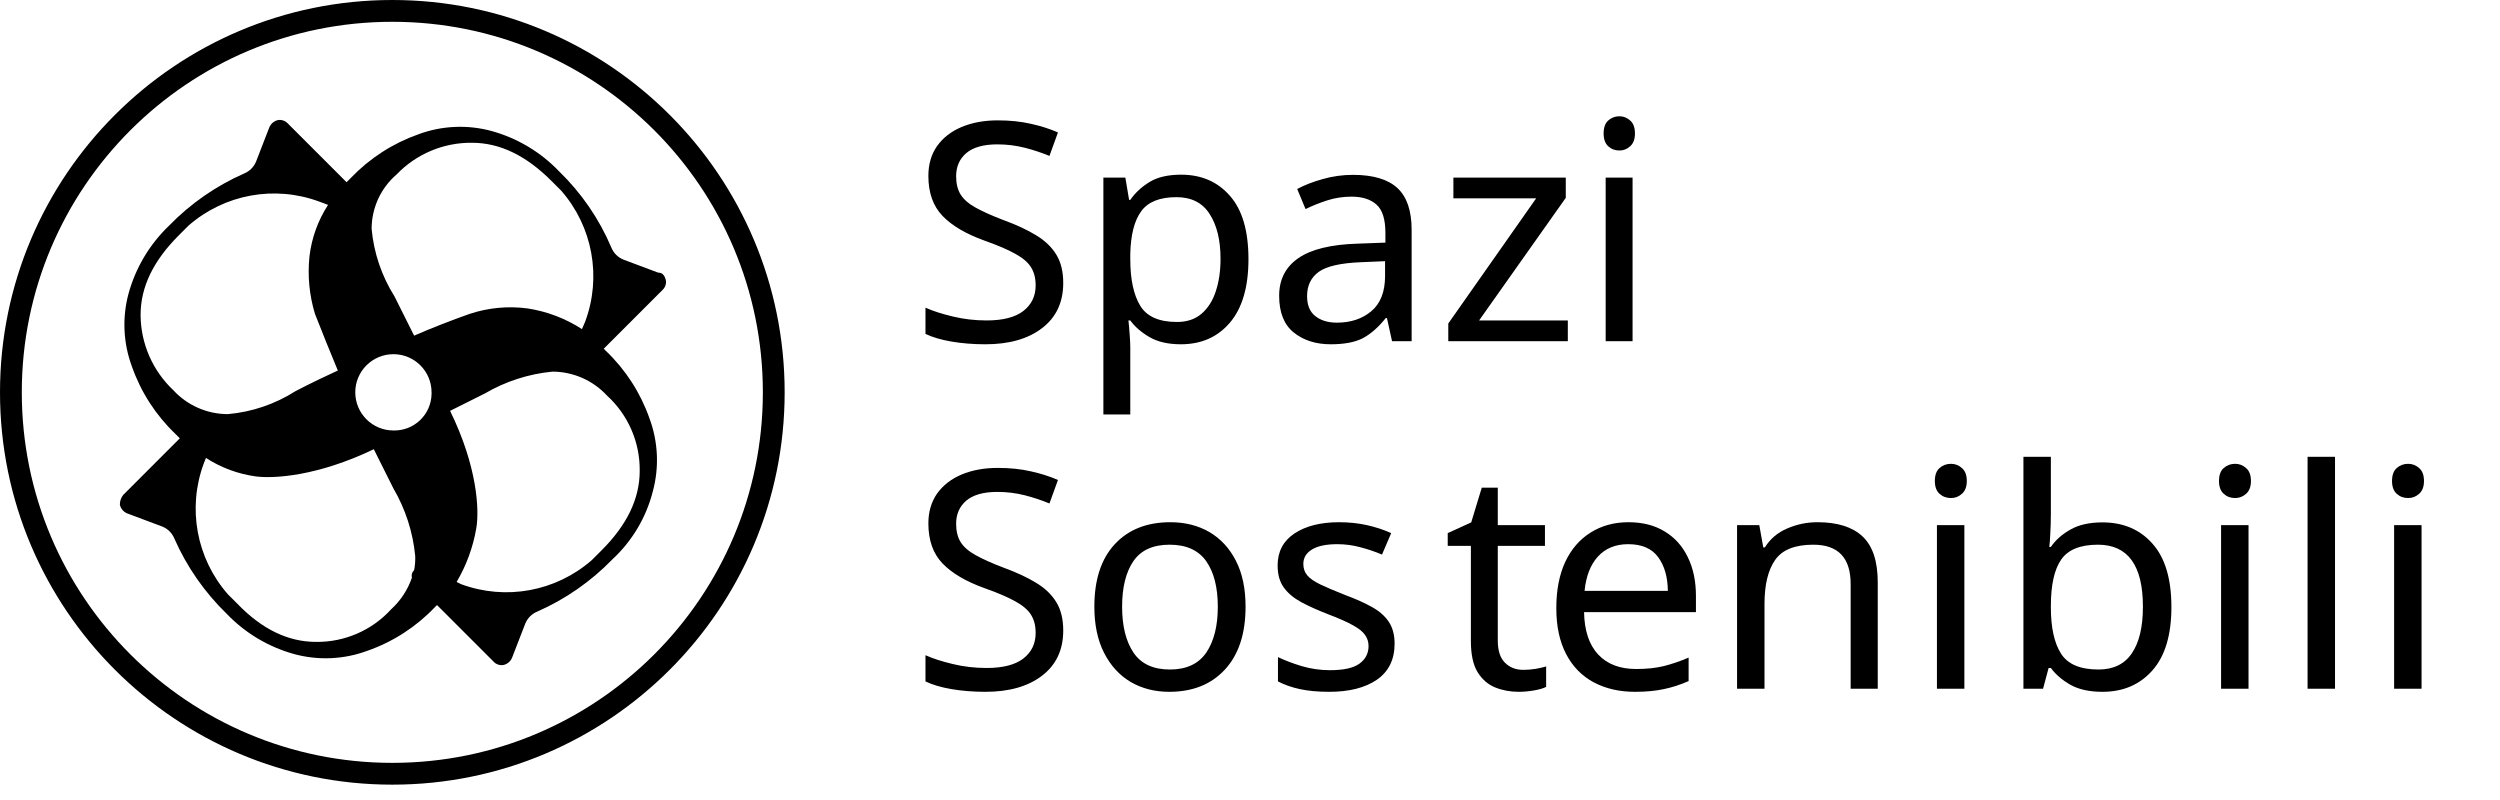
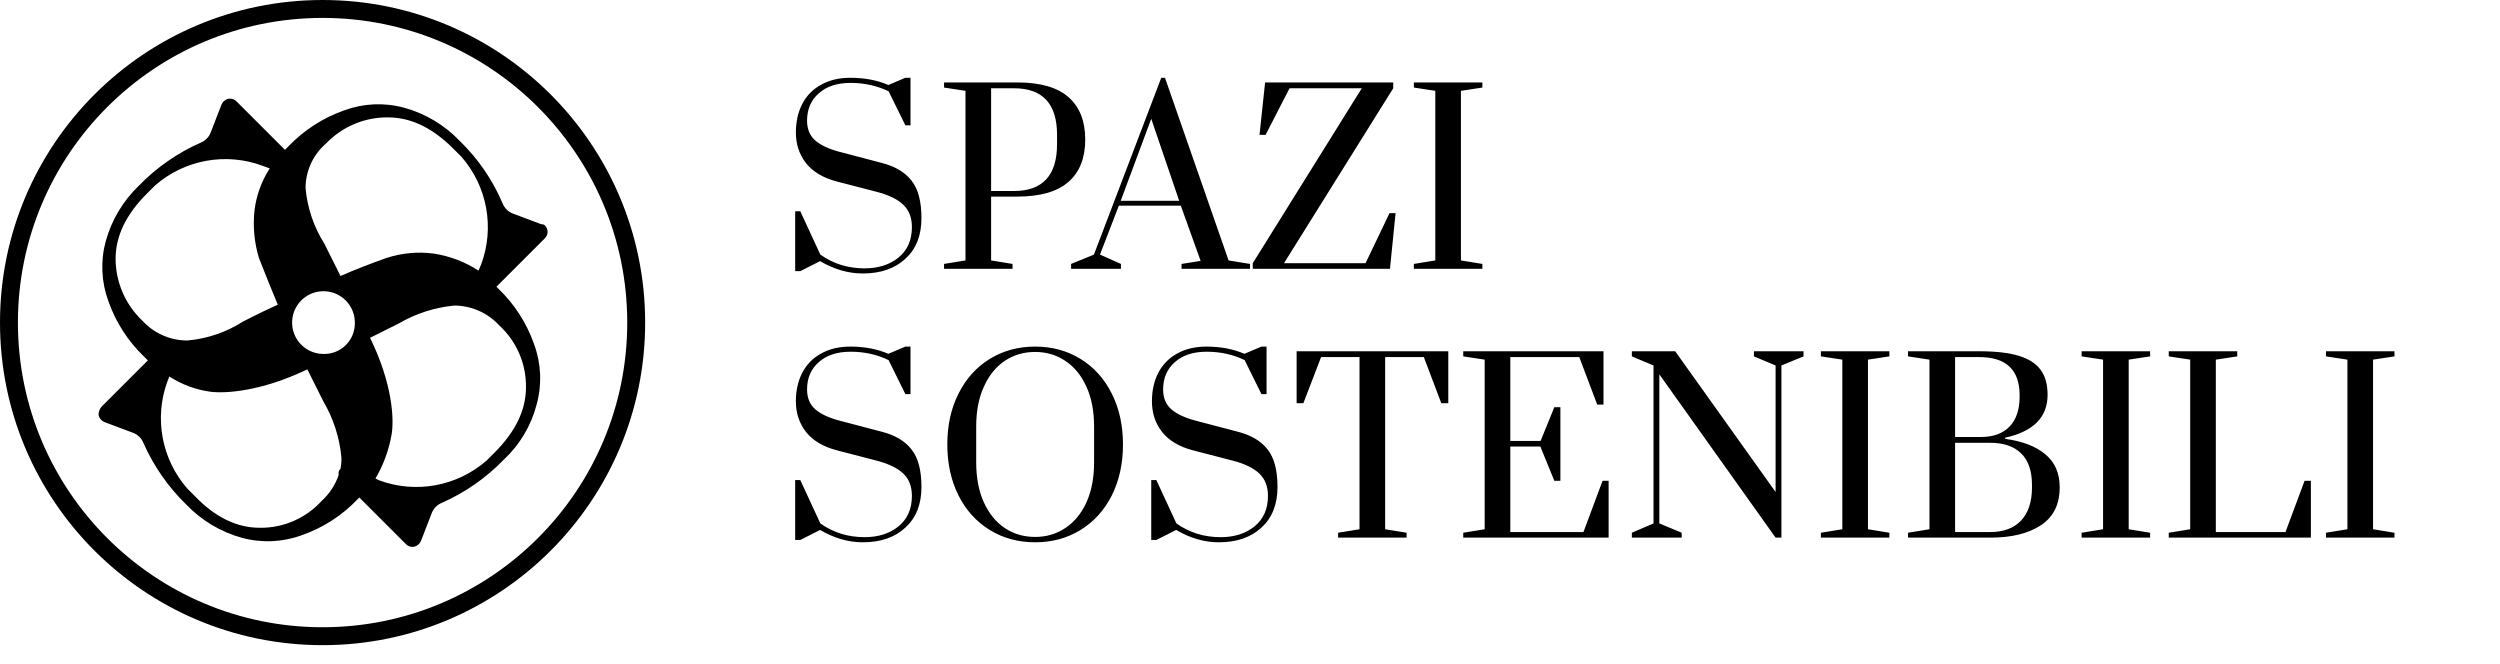
- <svg xmlns="http://www.w3.org/2000/svg" id="Livello_1" data-name="Livello 1" viewBox="0 0 229.4 73.34">
-   <defs>
-     <style>.cls-1{fill:none;stroke:#000;stroke-miterlimit:10;stroke-width:2px;}.cls-2,.cls-3,.cls-4,.cls-5,.cls-6{isolation:isolate;}.cls-2,.cls-4,.cls-5,.cls-6{font-size:28px;font-family:Prata-Regular, Prata;}.cls-4{letter-spacing:-0.03em;}.cls-5{letter-spacing:0.01em;}.cls-6{letter-spacing:0.02em;}</style>
-   </defs>
-   <g id="LogoHome">
-     <path d="M41.3,46.38c2.5,5.1,2.7,9.1,2.4,10.8a14.54,14.54,0,0,1-1.8,4.9l.4.2a11.93,11.93,0,0,0,12-2.2l.9-.9c2.3-2.3,3.5-4.7,3.5-7.3a9.2,9.2,0,0,0-3-6.9,6.84,6.84,0,0,0-5-2.2,15.14,15.14,0,0,0-6.2,2Zm-7.2-16.7a14,14,0,0,0,2.1,6.2l1.8,3.6c1.6-.7,3.4-1.4,5.1-2h0a11.91,11.91,0,0,1,5.3-.5,12.7,12.7,0,0,1,5,1.9l.3-.7a11.93,11.93,0,0,0-2.2-12l-.9-.9c-2.3-2.3-4.7-3.5-7.3-3.5a9.44,9.44,0,0,0-6.9,2.9A6.59,6.59,0,0,0,34.1,29.68ZM15.9,44.48a6.8,6.8,0,0,0,5,2.2,13.76,13.76,0,0,0,6.2-2.1s1.5-.8,3.9-1.9c-.7-1.7-1.4-3.4-2.1-5.2h0a13.39,13.39,0,0,1-.5-5.3,11.07,11.07,0,0,1,1.7-4.7l-.8-.3a11.93,11.93,0,0,0-12,2.2l-.9.9c-2.3,2.3-3.5,4.7-3.5,7.3A9.55,9.55,0,0,0,15.9,44.48ZM29,67.58a9.18,9.18,0,0,0,6.9-3,7,7,0,0,0,1.9-2.9A.66.66,0,0,1,38,61a5.66,5.66,0,0,0,.1-1.3,15.14,15.14,0,0,0-2-6.2l-1.8-3.6c-5.2,2.5-9.2,2.7-10.8,2.5a11.2,11.2,0,0,1-4.6-1.7l-.2.5a11.93,11.93,0,0,0,2.2,12l.9.9C24,66.38,26.4,67.58,29,67.58Zm32.1-33.2a1,1,0,0,1-.3.9l-5.4,5.4.2.2a15.79,15.79,0,0,1,4,6.2,11,11,0,0,1,.3,6.7A12.8,12.8,0,0,1,56.2,60a21.92,21.92,0,0,1-6.9,4.8,2,2,0,0,0-1.1,1.1L47,69a1.13,1.13,0,0,1-.8.7,1,1,0,0,1-.9-.3l-5.2-5.2-.2.2a15.68,15.68,0,0,1-6.2,4,11,11,0,0,1-6.7.3A13.56,13.56,0,0,1,20.8,65a21.92,21.92,0,0,1-4.8-6.9A2,2,0,0,0,14.9,57l-3.2-1.2A1.13,1.13,0,0,1,11,55a1.42,1.42,0,0,1,.3-.9l5.2-5.2-.4-.4a15.79,15.79,0,0,1-4-6.2,11,11,0,0,1-.3-6.7,13.61,13.61,0,0,1,3.7-6.2,21.92,21.92,0,0,1,6.9-4.8,2,2,0,0,0,1.1-1.1l1.2-3.1a1.13,1.13,0,0,1,.8-.7,1,1,0,0,1,.9.3l5.4,5.4.4-.4a15.91,15.91,0,0,1,6.2-4,11,11,0,0,1,6.7-.3,13.56,13.56,0,0,1,6.2,3.7,21.33,21.33,0,0,1,4.8,7,2,2,0,0,0,1.1,1.1l3.2,1.2C60.8,33.68,61,34,61.1,34.38ZM39.6,44.68a3.5,3.5,0,1,0-3.5,3.5h0a3.41,3.41,0,0,0,3.5-3.34Z" transform="translate(0 -8.68)" />
-     <circle class="cls-1" cx="36" cy="36" r="35" />
-   </g>
-   <text class="cls-2" transform="translate(83.5 31.31)">Spazi</text>
-   <g class="cls-3">
-     <text class="cls-2" transform="translate(83.5 63.2)">Sos</text>
-     <text class="cls-4" transform="translate(132.39 63.2)">t</text>
-     <text class="cls-2" transform="translate(141.26 63.2)">e</text>
-   </g>
-   <g class="cls-3">
-     <text class="cls-5" transform="translate(156.97 63.2) scale(1.02 1)">n</text>
-     <text class="cls-6" transform="translate(175.31 63.2) scale(1.02 1)">ibili</text>
-   </g>
+ <svg xmlns="http://www.w3.org/2000/svg" width="279" height="74" viewBox="0 0 279 74" fill="none">
+   <path d="M41.3 37.7C43.8 42.8 44 46.8 43.7 48.5C43.401 50.228 42.791 51.889 41.9 53.4L42.3 53.6C44.313 54.347 46.49 54.537 48.602 54.15C50.715 53.763 52.683 52.813 54.3 51.4L55.2 50.5C57.5 48.2 58.7 45.8 58.7 43.2C58.714 41.903 58.455 40.618 57.938 39.429C57.421 38.24 56.658 37.174 55.7 36.3C55.062 35.609 54.289 35.058 53.429 34.679C52.569 34.301 51.64 34.103 50.7 34.1C48.513 34.309 46.397 34.991 44.5 36.1L41.3 37.7ZM34.1 21C34.3 23.204 35.02 25.328 36.2 27.2L38 30.8C39.6 30.1 41.4 29.4 43.1 28.8C44.806 28.236 46.618 28.065 48.4 28.3C50.183 28.571 51.887 29.219 53.4 30.2L53.7 29.5C54.447 27.487 54.637 25.31 54.25 23.198C53.863 21.085 52.913 19.117 51.5 17.5L50.6 16.6C48.3 14.3 45.9 13.1 43.3 13.1C42.013 13.087 40.737 13.338 39.55 13.837C38.364 14.336 37.292 15.072 36.4 16C35.679 16.618 35.1 17.385 34.703 18.248C34.306 19.111 34.1 20.05 34.1 21V21ZM15.9 35.8C16.536 36.492 17.309 37.045 18.169 37.424C19.03 37.803 19.96 37.999 20.9 38C23.105 37.809 25.232 37.089 27.1 35.9C27.1 35.9 28.6 35.1 31 34C30.3 32.3 29.6 30.6 28.9 28.8C28.38 27.085 28.21 25.282 28.4 23.5C28.601 21.824 29.183 20.217 30.1 18.8L29.3 18.5C27.287 17.753 25.11 17.563 22.997 17.95C20.886 18.337 18.917 19.287 17.3 20.7L16.4 21.6C14.1 23.9 12.9 26.3 12.9 28.9C12.907 30.193 13.176 31.472 13.692 32.658C14.207 33.844 14.959 34.913 15.9 35.8V35.8ZM29 58.9C30.297 58.916 31.582 58.657 32.772 58.139C33.961 57.622 35.027 56.859 35.9 55.9C36.767 55.108 37.42 54.111 37.8 53C37.765 52.879 37.766 52.751 37.801 52.631C37.836 52.51 37.905 52.403 38 52.32C38.083 51.892 38.117 51.456 38.1 51.02C37.891 48.833 37.209 46.717 36.1 44.82L34.3 41.22C29.1 43.72 25.1 43.92 23.5 43.72C21.86 43.5 20.289 42.919 18.9 42.02L18.7 42.52C17.953 44.533 17.763 46.711 18.15 48.822C18.537 50.934 19.487 52.903 20.9 54.52L21.8 55.42C24 57.7 26.4 58.9 29 58.9ZM61.1 25.7C61.128 25.863 61.116 26.031 61.063 26.188C61.011 26.345 60.921 26.486 60.8 26.6L55.4 32L55.6 32.2C57.404 33.922 58.775 36.046 59.6 38.4C60.395 40.548 60.5 42.89 59.9 45.1C59.291 47.486 58.006 49.646 56.2 51.32C54.231 53.35 51.888 54.98 49.3 56.12C49.053 56.221 48.828 56.37 48.639 56.559C48.45 56.748 48.301 56.972 48.2 57.22L47 60.32C46.934 60.493 46.827 60.648 46.688 60.77C46.548 60.892 46.38 60.978 46.2 61.02C46.037 61.048 45.869 61.036 45.712 60.983C45.555 60.931 45.413 60.841 45.3 60.72L40.1 55.52L39.9 55.72C38.181 57.528 36.055 58.899 33.7 59.72C31.552 60.515 29.21 60.62 27 60.02C24.637 59.37 22.494 58.091 20.8 56.32C18.77 54.351 17.14 52.008 16 49.42C15.899 49.172 15.75 48.948 15.561 48.759C15.372 48.57 15.148 48.421 14.9 48.32L11.7 47.12C11.527 47.054 11.372 46.947 11.25 46.807C11.128 46.668 11.042 46.501 11 46.32C10.994 45.995 11.1 45.677 11.3 45.42L16.5 40.22L16.1 39.82C14.296 38.098 12.925 35.974 12.1 33.62C11.305 31.472 11.2 29.13 11.8 26.92C12.453 24.558 13.731 22.416 15.5 20.72C17.469 18.69 19.812 17.06 22.4 15.92C22.648 15.819 22.872 15.67 23.061 15.481C23.25 15.292 23.399 15.068 23.5 14.82L24.7 11.72C24.766 11.547 24.873 11.392 25.013 11.27C25.152 11.148 25.32 11.062 25.5 11.02C25.663 10.992 25.831 11.004 25.988 11.056C26.145 11.109 26.287 11.199 26.4 11.32L31.8 16.72L32.2 16.32C33.925 14.519 36.048 13.149 38.4 12.32C40.548 11.525 42.89 11.42 45.1 12.02C47.463 12.67 49.606 13.949 51.3 15.72C53.353 17.708 54.985 20.089 56.1 22.72C56.201 22.968 56.35 23.192 56.539 23.381C56.728 23.57 56.953 23.719 57.2 23.82L60.4 25.02C60.8 25 61 25.32 61.1 25.7V25.7ZM39.6 36C39.6 35.308 39.395 34.631 39.01 34.056C38.626 33.48 38.079 33.031 37.439 32.766C36.8 32.502 36.096 32.432 35.417 32.567C34.738 32.702 34.115 33.036 33.625 33.525C33.136 34.015 32.802 34.638 32.667 35.317C32.532 35.996 32.602 36.7 32.866 37.339C33.131 37.979 33.58 38.526 34.156 38.91C34.731 39.295 35.408 39.5 36.1 39.5V39.5C36.55 39.512 36.997 39.435 37.416 39.273C37.836 39.112 38.22 38.869 38.545 38.558C38.87 38.248 39.131 37.876 39.312 37.465C39.493 37.053 39.591 36.61 39.6 36.16V36Z" fill="black" />
+   <path d="M36 71C55.33 71 71 55.33 71 36C71 16.67 55.33 1 36 1C16.67 1 1 16.67 1 36C1 55.33 16.67 71 36 71Z" stroke="black" stroke-width="2" stroke-miterlimit="10" />
+   <path d="M96.282 30.52C94.67 30.52 93.084 30.061 91.524 29.142L89.314 30.26H88.742V23.578H89.314L91.55 28.414C92.989 29.437 94.635 29.948 96.49 29.948C98.015 29.948 99.272 29.549 100.26 28.752C101.265 27.937 101.768 26.802 101.768 25.346C101.768 24.289 101.447 23.457 100.806 22.85C100.165 22.226 99.125 21.732 97.686 21.368L93.37 20.25C91.862 19.851 90.727 19.175 89.964 18.222C89.201 17.251 88.82 16.107 88.82 14.79C88.82 13.594 89.054 12.537 89.522 11.618C90.007 10.682 90.709 9.963 91.628 9.46C92.547 8.94 93.639 8.68 94.904 8.68C96.481 8.68 97.894 8.949 99.142 9.486L101.04 8.68H101.612V13.984H101.04L99.168 10.188C97.868 9.564 96.455 9.252 94.93 9.252C93.422 9.252 92.235 9.642 91.368 10.422C90.501 11.185 90.068 12.199 90.068 13.464C90.068 14.4 90.371 15.137 90.978 15.674C91.602 16.211 92.512 16.636 93.708 16.948L98.362 18.17C99.87 18.551 100.988 19.21 101.716 20.146C102.461 21.065 102.834 22.469 102.834 24.358C102.834 26.282 102.236 27.79 101.04 28.882C99.861 29.974 98.275 30.52 96.282 30.52ZM105.356 29.454L107.748 29.064V10.136L105.356 9.772V9.2H113.52C116.086 9.2 117.992 9.746 119.24 10.838C120.488 11.93 121.112 13.507 121.112 15.57C121.112 17.633 120.488 19.21 119.24 20.302C117.992 21.394 116.086 21.94 113.52 21.94H110.608V29.064L113 29.454V30H105.356V29.454ZM113.156 21.316C116.363 21.316 117.966 19.574 117.966 16.09V15.05C117.966 11.583 116.363 9.85 113.156 9.85H110.608V21.316H113.156ZM119.534 30V29.454L122.082 28.414L129.596 8.68H130.012L137.11 29.064L139.502 29.454V30H131.858V29.454L133.99 29.116L131.78 22.954H124.864L122.758 28.414L125.098 29.454V30H119.534ZM125.072 22.408H131.598L128.478 13.256L125.072 22.408ZM139.807 30V29.376L151.975 9.85H143.915L141.237 15.05H140.561L141.185 9.2H155.485V9.85L143.291 29.376H152.391L155.069 23.786H155.745L155.121 30H139.807ZM157.788 30V29.454L160.18 29.064V10.136L157.788 9.772V9.2H165.432V9.772L163.04 10.136V29.064L165.432 29.454V30H157.788ZM96.282 60.52C94.67 60.52 93.084 60.061 91.524 59.142L89.314 60.26H88.742V53.578H89.314L91.55 58.414C92.989 59.437 94.635 59.948 96.49 59.948C98.015 59.948 99.272 59.549 100.26 58.752C101.265 57.937 101.768 56.802 101.768 55.346C101.768 54.289 101.447 53.457 100.806 52.85C100.165 52.226 99.125 51.732 97.686 51.368L93.37 50.25C91.862 49.851 90.727 49.175 89.964 48.222C89.201 47.251 88.82 46.107 88.82 44.79C88.82 43.594 89.054 42.537 89.522 41.618C90.007 40.682 90.709 39.963 91.628 39.46C92.547 38.94 93.639 38.68 94.904 38.68C96.481 38.68 97.894 38.949 99.142 39.486L101.04 38.68H101.612V43.984H101.04L99.168 40.188C97.868 39.564 96.455 39.252 94.93 39.252C93.422 39.252 92.235 39.642 91.368 40.422C90.501 41.185 90.068 42.199 90.068 43.464C90.068 44.4 90.371 45.137 90.978 45.674C91.602 46.211 92.512 46.636 93.708 46.948L98.362 48.17C99.87 48.551 100.988 49.21 101.716 50.146C102.461 51.065 102.834 52.469 102.834 54.358C102.834 56.282 102.236 57.79 101.04 58.882C99.861 59.974 98.275 60.52 96.282 60.52ZM115.522 60.52C113.633 60.52 111.943 60.061 110.452 59.142C108.962 58.223 107.8 56.941 106.968 55.294C106.136 53.63 105.72 51.732 105.72 49.6C105.72 47.468 106.136 45.579 106.968 43.932C107.8 42.268 108.962 40.977 110.452 40.058C111.943 39.139 113.633 38.68 115.522 38.68C117.412 38.68 119.102 39.139 120.592 40.058C122.083 40.977 123.244 42.268 124.076 43.932C124.908 45.579 125.324 47.468 125.324 49.6C125.324 51.732 124.908 53.63 124.076 55.294C123.244 56.941 122.083 58.223 120.592 59.142C119.102 60.061 117.412 60.52 115.522 60.52ZM115.522 59.922C116.77 59.922 117.888 59.593 118.876 58.934C119.882 58.275 120.67 57.322 121.242 56.074C121.814 54.809 122.1 53.318 122.1 51.602V47.598C122.1 45.882 121.814 44.4 121.242 43.152C120.67 41.887 119.882 40.925 118.876 40.266C117.888 39.607 116.77 39.278 115.522 39.278C114.257 39.278 113.13 39.607 112.142 40.266C111.154 40.925 110.374 41.887 109.802 43.152C109.23 44.4 108.944 45.882 108.944 47.598V51.602C108.944 53.318 109.23 54.809 109.802 56.074C110.374 57.322 111.154 58.275 112.142 58.934C113.13 59.593 114.257 59.922 115.522 59.922ZM136.018 60.52C134.406 60.52 132.82 60.061 131.26 59.142L129.05 60.26H128.478V53.578H129.05L131.286 58.414C132.725 59.437 134.372 59.948 136.226 59.948C137.752 59.948 139.008 59.549 139.996 58.752C141.002 57.937 141.504 56.802 141.504 55.346C141.504 54.289 141.184 53.457 140.542 52.85C139.901 52.226 138.861 51.732 137.422 51.368L133.106 50.25C131.598 49.851 130.463 49.175 129.7 48.222C128.938 47.251 128.556 46.107 128.556 44.79C128.556 43.594 128.79 42.537 129.258 41.618C129.744 40.682 130.446 39.963 131.364 39.46C132.283 38.94 133.375 38.68 134.64 38.68C136.218 38.68 137.63 38.949 138.878 39.486L140.776 38.68H141.348V43.984H140.776L138.904 40.188C137.604 39.564 136.192 39.252 134.666 39.252C133.158 39.252 131.971 39.642 131.104 40.422C130.238 41.185 129.804 42.199 129.804 43.464C129.804 44.4 130.108 45.137 130.714 45.674C131.338 46.211 132.248 46.636 133.444 46.948L138.098 48.17C139.606 48.551 140.724 49.21 141.452 50.146C142.198 51.065 142.57 52.469 142.57 54.358C142.57 56.282 141.972 57.79 140.776 58.882C139.598 59.974 138.012 60.52 136.018 60.52ZM149.331 60V59.454L151.723 59.064V39.85H147.433L145.457 44.998H144.703V39.2H161.629V44.998H160.849L158.899 39.85H154.583V59.064L156.975 59.454V60H149.331ZM163.298 60V59.454L165.69 59.064V40.136L163.298 39.772V39.2H178.95V45.154H178.248L176.246 39.85H168.55V49.21H171.93L173.464 45.44H174.14V53.656H173.464L171.904 49.834H168.55V59.376H176.714L178.846 53.656H179.522V60H163.298ZM182.114 60V59.454L184.532 58.414V40.786L182.114 39.772V39.2H186.95L198.156 54.904V40.786L195.738 39.772V39.2H201.276V39.772L198.806 40.786V60H198.156L185.182 41.774V58.414L187.678 59.454V60H182.114ZM203.212 60V59.454L205.604 59.064V40.136L203.212 39.772V39.2H210.856V39.772L208.464 40.136V59.064L210.856 59.454V60H203.212ZM212.936 59.454L215.328 59.064V40.136L212.936 39.772V39.2H220.866C222.738 39.2 224.229 39.373 225.338 39.72C226.448 40.067 227.254 40.595 227.756 41.306C228.259 41.999 228.51 42.918 228.51 44.062C228.51 46.558 226.933 48.153 223.778 48.846V48.976C225.702 49.236 227.193 49.808 228.25 50.692C229.325 51.576 229.862 52.807 229.862 54.384C229.862 56.291 229.16 57.703 227.756 58.622C226.37 59.541 224.489 60 222.114 60H212.936V59.454ZM221.074 48.768C222.461 48.768 223.527 48.378 224.272 47.598C225.018 46.818 225.39 45.709 225.39 44.27V44.114C225.39 41.271 223.882 39.85 220.866 39.85H218.188V48.768H221.074ZM222.114 59.376C223.588 59.376 224.732 58.951 225.546 58.102C226.361 57.235 226.768 56.005 226.768 54.41V54.124C226.768 52.547 226.361 51.368 225.546 50.588C224.749 49.808 223.605 49.418 222.114 49.418H218.188V59.376H222.114ZM232.31 60V59.454L234.702 59.064V40.136L232.31 39.772V39.2H239.954V39.772L237.562 40.136V59.064L239.954 59.454V60H232.31ZM242.034 60V59.454L244.426 59.064V40.136L242.034 39.772V39.2H249.678V39.772L247.286 40.136V59.376H255.06L257.192 53.656H257.894V60H242.034ZM259.579 60V59.454L261.971 59.064V40.136L259.579 39.772V39.2H267.223V39.772L264.831 40.136V59.064L267.223 59.454V60H259.579Z" fill="black" />
</svg>
